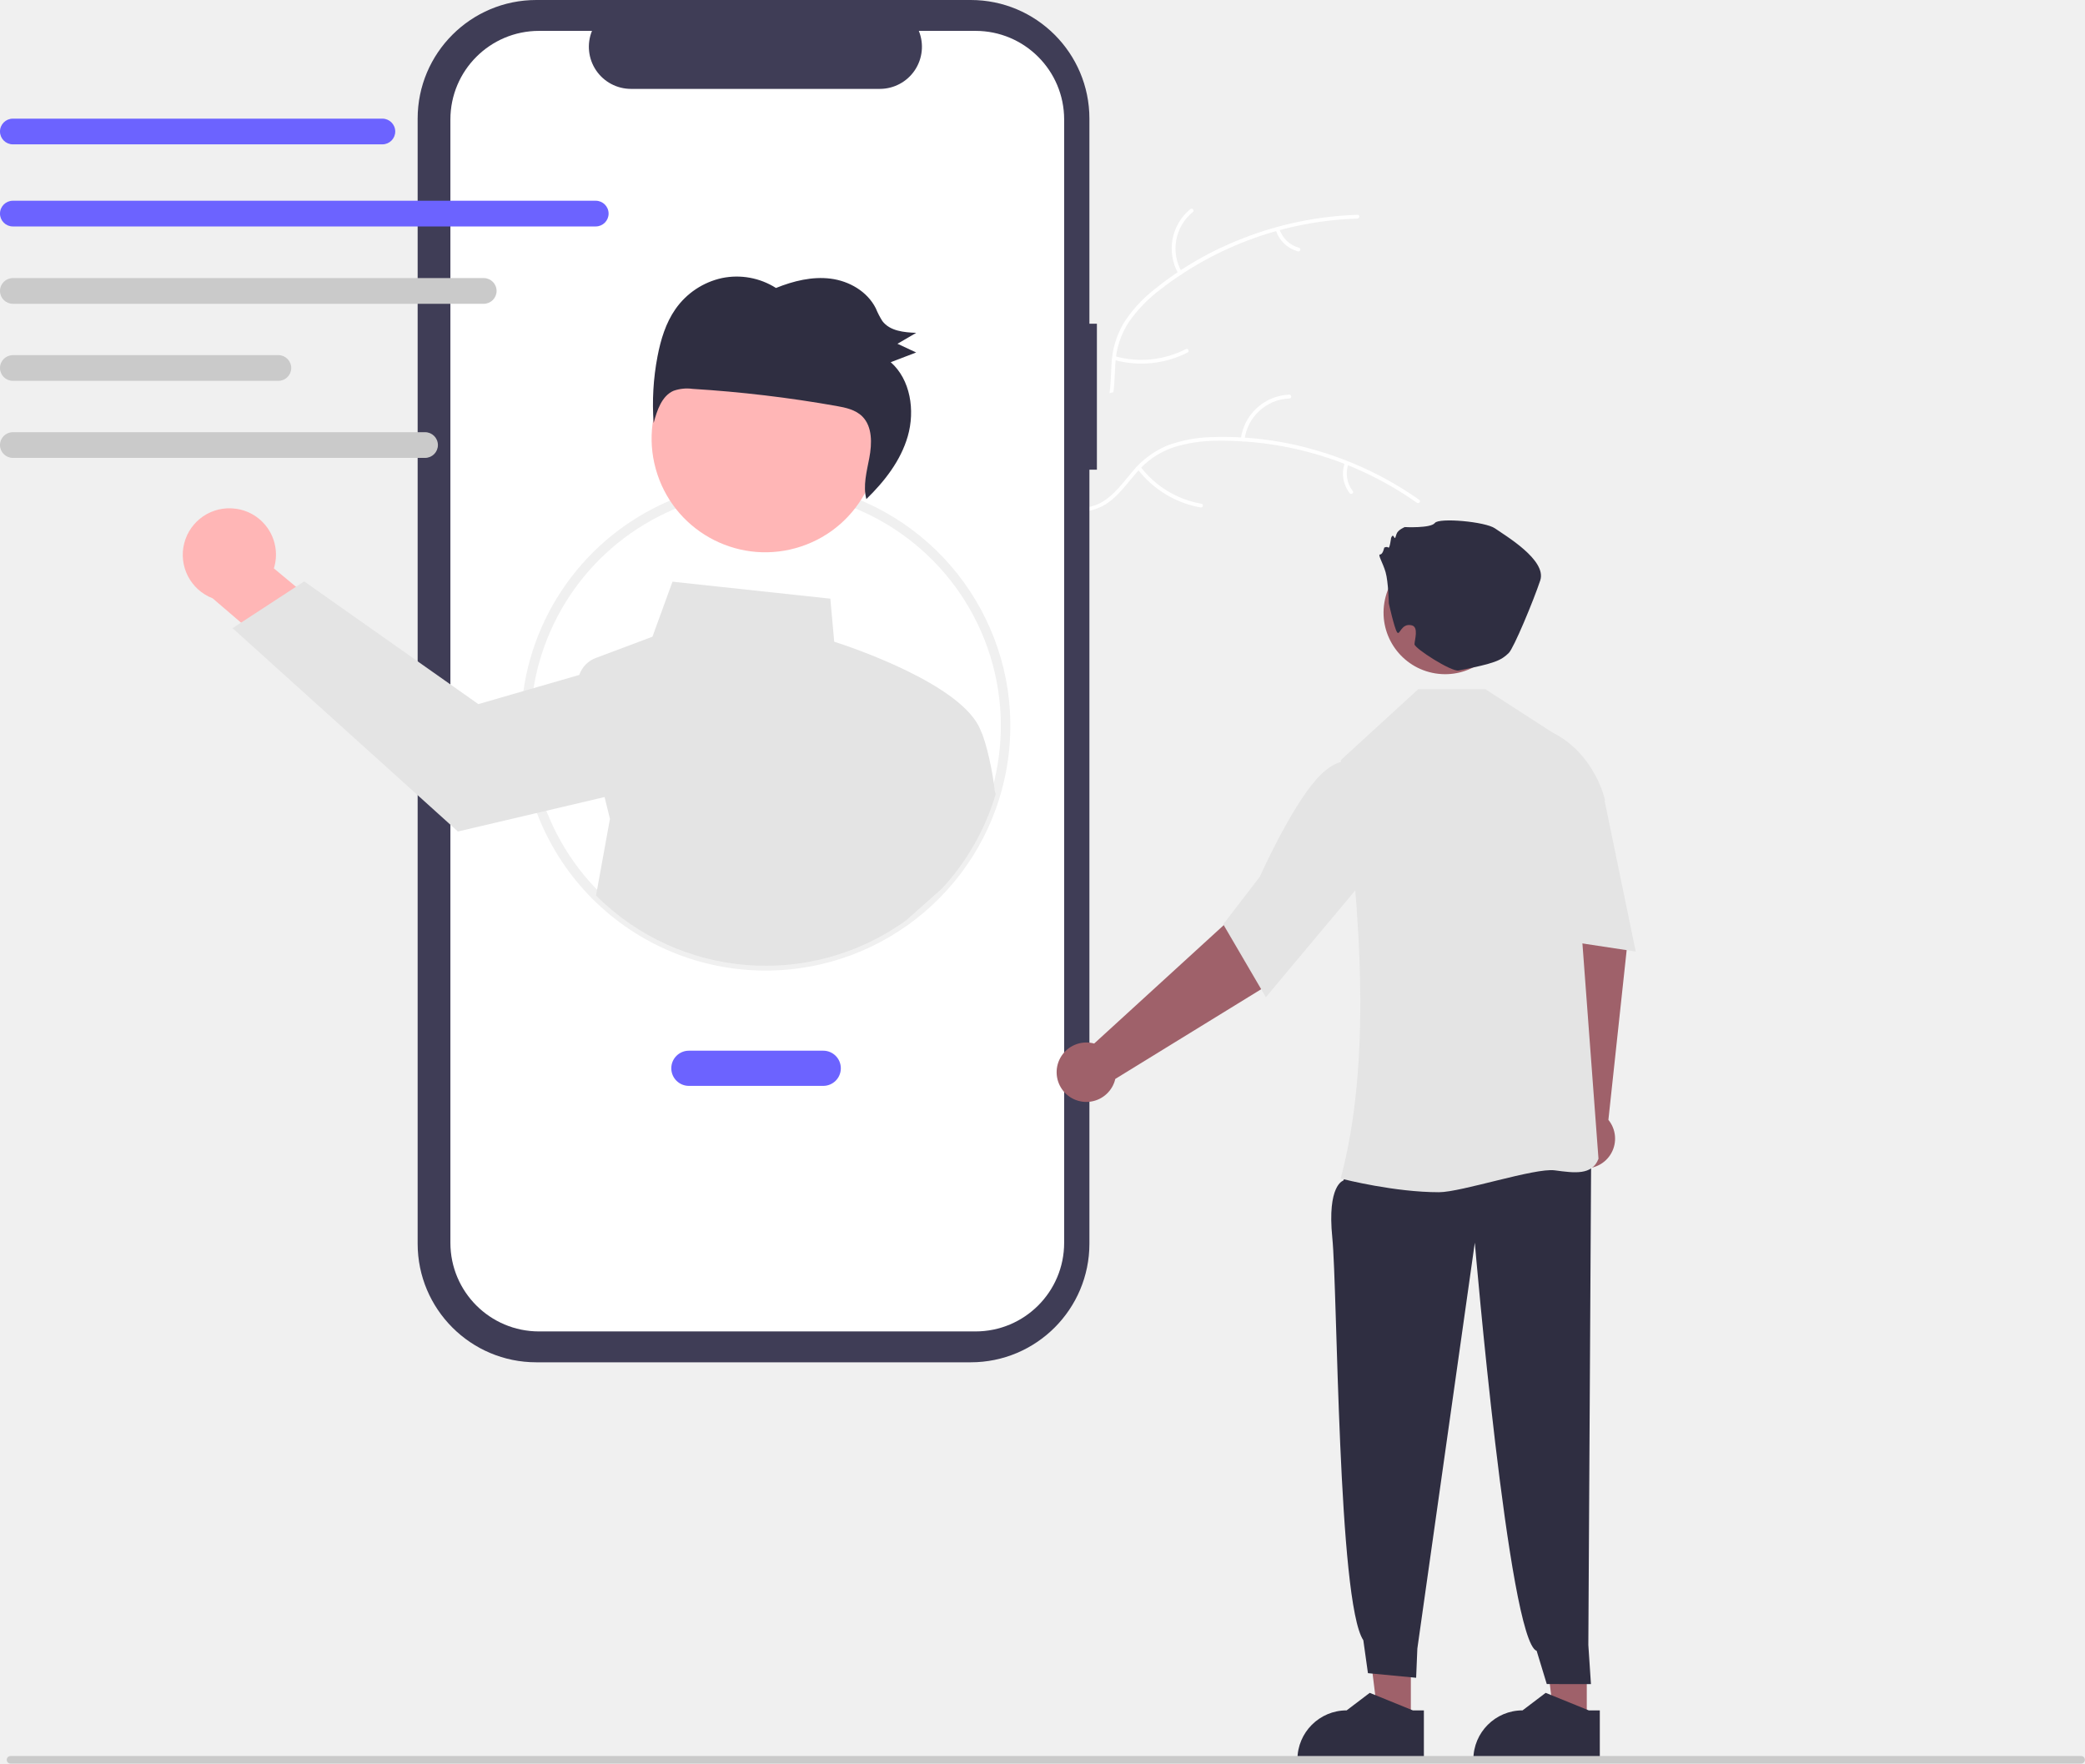
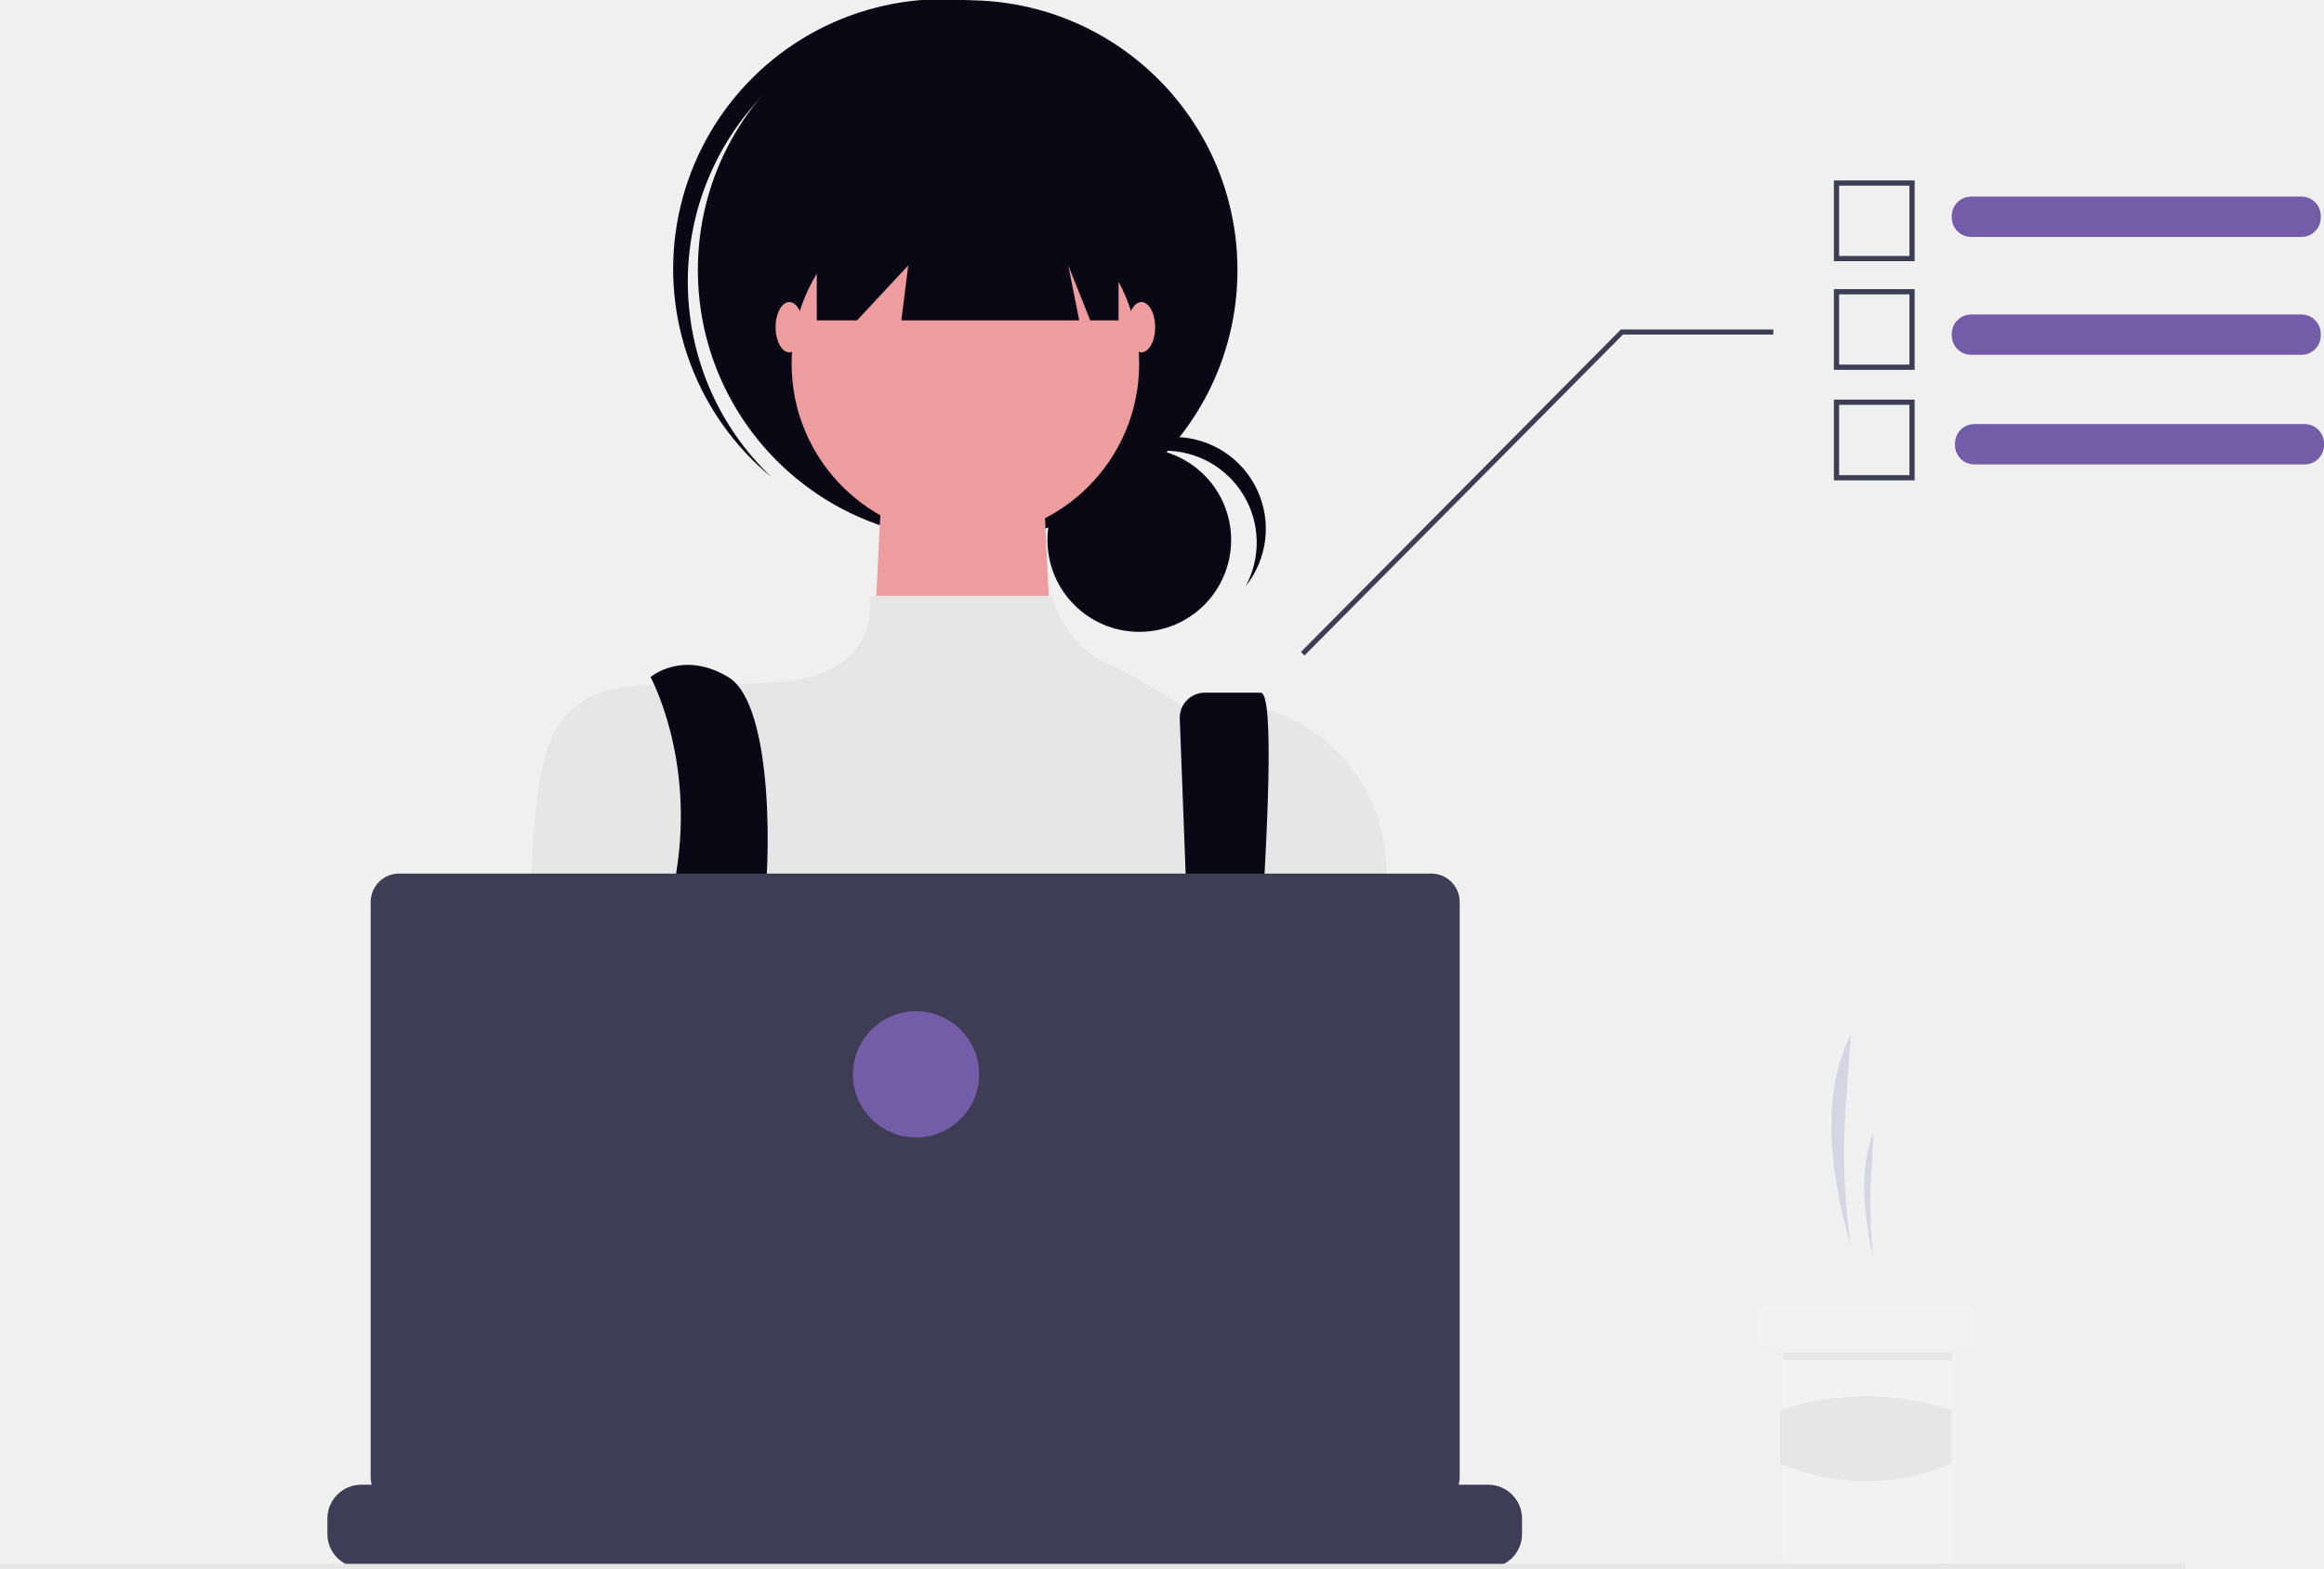
- <svg xmlns="http://www.w3.org/2000/svg" width="651.813" height="551.31" viewBox="0 0 651.813 551.31" role="img" artist="Katerina Limpitsouni" source="https://undraw.co/">
-   <path d="M622.711,251.781c21.623-15.974,52.067-22.097,75.887-9.635A123.863,123.863,0,0,0,636.96,300.735c-4.972,10.119-9.449,21.892-19.708,26.569-6.383,2.91-13.917,2.348-20.528-.002-6.61-2.35-12.49-6.342-18.288-10.292l-1.739-.209C587.016,291.976,601.087,267.755,622.711,251.781Z" transform="translate(-274.0937 -174.3448)" fill="#f0f0f0" />
-   <path d="M698.406,242.676a105.87,105.87,0,0,0-61.321,21.969,45.591,45.591,0,0,0-9.99,10.21,26.149,26.149,0,0,0-4.311,13.069c-.315,4.343-.135,8.823-1.5,13.014a16.011,16.011,0,0,1-8.936,9.571c-5.125,2.317-10.778,2.653-16.316,2.791-6.15.152-12.54.213-18.133,3.109-.678.351-1.182-.721-.506-1.071,9.731-5.038,21.102-1.751,31.329-4.749,4.772-1.399,9.152-4.245,11.068-9.006,1.676-4.164,1.493-8.783,1.774-13.183a27.903,27.903,0,0,1,3.739-12.936,42.148,42.148,0,0,1,9.561-10.556,102.713,102.713,0,0,1,27.793-16.065,107.747,107.747,0,0,1,35.853-7.345c.76-.024.651,1.157-.104,1.18Z" transform="translate(-274.0937 -174.3448)" fill="#fff" />
-   <path d="M642.503,259.937a15.884,15.884,0,0,1,3.732-20.227c.592-.48,1.366.418.773.899a14.708,14.708,0,0,0-3.433,18.822c.383.659-.691,1.161-1.071.506Z" transform="translate(-274.0937 -174.3448)" fill="#fff" />
-   <path d="M622.654,285.702a30.615,30.615,0,0,0,22.199-2.237c.679-.348,1.184.723.506,1.071a31.844,31.844,0,0,1-23.105,2.281c-.735-.208-.331-1.322.4-1.115Z" transform="translate(-274.0937 -174.3448)" fill="#fff" />
-   <path d="M674.046,245.936a8.991,8.991,0,0,0,6.183,5.878c.737.198.333,1.312-.4,1.115a10.075,10.075,0,0,1-6.855-6.488.612.612,0,0,1,.283-.789.595.595,0,0,1,.789.283Z" transform="translate(-274.0937 -174.3448)" fill="#fff" />
-   <path d="M717.485,331.188c-.464-.111-.928-.222-1.399-.326a118.407,118.407,0,0,0-18.997-2.831c-.494-.041-.996-.075-1.49-.102a124.827,124.827,0,0,0-45.575,5.914,121.222,121.222,0,0,0-17.027,7.022c-7.581,3.825-15.497,8.575-23.658,9.64a20.796,20.796,0,0,1-2.566.203L576.577,318.938c-.032-.107-.072-.207-.105-.314l-1.264-1.213c.273-.163.56-.325.833-.488.158-.095.323-.183.481-.278.107-.061.215-.122.309-.183.036-.02.072-.041.1-.054.094-.061.187-.108.273-.163q2.401-1.371,4.829-2.714c.007-.007.007-.007.021-.007,12.353-6.787,25.382-12.603,38.878-16.256.406-.11.819-.227,1.239-.322a115.673,115.673,0,0,1,18.582-3.326,102.262,102.262,0,0,1,10.338-.43,85.037,85.037,0,0,1,26.214,4.444c16.846,5.677,31.689,16.679,39.587,32.349C717.095,330.385,717.29,330.78,717.485,331.188Z" transform="translate(-274.0937 -174.3448)" fill="#f0f0f0" />
-   <path d="M717.014,331.499a105.87,105.87,0,0,0-62.188-19.378,45.591,45.591,0,0,0-14.124,2.137,26.148,26.148,0,0,0-11.311,7.839c-2.867,3.278-5.419,6.963-9.033,9.488a16.011,16.011,0,0,1-12.897,2.262c-5.487-1.236-10.203-4.37-14.708-7.596-5.002-3.581-10.141-7.38-16.35-8.435-.752-.128-.51-1.288.241-1.16,10.803,1.836,17.903,11.307,27.874,15.07,4.653,1.756,9.863,2.121,14.259-.527,3.845-2.316,6.48-6.114,9.354-9.458a27.903,27.903,0,0,1,10.774-8.077,42.148,42.148,0,0,1,13.989-2.672,102.712,102.712,0,0,1,31.864,3.906,107.747,107.747,0,0,1,33.049,15.721c.621.439-.177,1.316-.794.88Z" transform="translate(-274.0937 -174.3448)" fill="#fff" />
-   <path d="M661.986,311.623a15.884,15.884,0,0,1,15.157-13.903c.762-.026.839,1.156.076,1.183a14.708,14.708,0,0,0-14.073,12.962c-.091.757-1.25.511-1.16-.241Z" transform="translate(-274.0937 -174.3448)" fill="#fff" />
-   <path d="M630.625,320.244a30.615,30.615,0,0,0,19.071,11.579c.752.131.51,1.29-.241,1.16a31.844,31.844,0,0,1-19.821-12.09c-.462-.608.531-1.255.991-.65Z" transform="translate(-274.0937 -174.3448)" fill="#fff" />
-   <path d="M695.6,319.436a8.991,8.991,0,0,0,1.398,8.416c.469.602-.525,1.248-.991.65a10.075,10.075,0,0,1-1.567-9.307.612.612,0,0,1,.701-.459.595.595,0,0,1,.459.701Z" transform="translate(-274.0937 -174.3448)" fill="#fff" />
-   <path d="M617.005,275.545h-2.34V211.445a37.1,37.1,0,0,0-37.1-37.1H441.759a37.1,37.1,0,0,0-37.1,37.1V563.106a37.1,37.1,0,0,0,37.1,37.1H577.566a37.1,37.1,0,0,0,37.1-37.1V321.173h2.34Z" transform="translate(-274.0937 -174.3448)" fill="#3f3d56" />
-   <path d="M579.063,183.997h-17.727a13.163,13.163,0,0,1-12.187,18.134H471.347a13.163,13.163,0,0,1-12.187-18.134H442.602a27.706,27.706,0,0,0-27.706,27.706V562.848a27.706,27.706,0,0,0,27.706,27.706H579.063a27.706,27.706,0,0,0,27.706-27.706h0v-351.146A27.706,27.706,0,0,0,579.063,183.997Z" transform="translate(-274.0937 -174.3448)" fill="#fff" />
-   <path d="M513.454,477.753a76.429,76.429,0,0,1-76.5-76.5,76.39,76.39,0,0,1,41.758-68.166,76.657,76.657,0,0,1,59.407-4.264,76.51,76.51,0,0,1-24.665,148.93Zm0-150a72.689,72.689,0,0,0-33.378,8.006,73.502,73.502,0,1,0,76.428,125.06,72.847,72.847,0,0,0,10.957-9.722,73.474,73.474,0,0,0-54.007-123.344Z" transform="translate(-274.0937 -174.3448)" fill="#f0f0f0" />
-   <path d="M347.69,333.361a14.476,14.476,0,0,1,12.023,18.659l25.417,21.172L376.032,391.776l-35.474-30.403a14.554,14.554,0,0,1,7.133-28.012Z" transform="translate(-274.0937 -174.3448)" fill="#ffb6b6" />
-   <path d="M585.075,421.653c-.51-5.48-2.617-15.33-4.405-18.973-5.497-14.388-41.015-26.213-45.785-27.737l-1.21-13.45-49.35-5.31-6.26,17.2-17.7,6.64a8.693,8.693,0,0,0-5.18,5.31h0l-15.88,4.59-15.67,4.53-54.44-38.36-2.57,1.68-17.18,11.21-2.65,1.73,70.45,63.56,26.17-6.14,19.68-4.63,1.68,6.82-4.35,23.96a74.977,74.977,0,0,0,96.96,7.75l11.18-9.92a74.889,74.889,0,0,0,16.81-29.53Z" transform="translate(-274.0937 -174.3448)" fill="#e4e4e4" />
-   <circle cx="513.338" cy="311.449" r="35.532" transform="matrix(0.94932, -0.31431, 0.31431, 0.94932, -345.9699, 2.78906)" fill="#ffb6b6" />
-   <path d="M485.271,270.943a23.983,23.983,0,0,1,14.522-9.673,22.897,22.897,0,0,1,16.885,3.097c5.452-2.196,11.33-3.653,17.106-2.913s11.436,3.967,14.108,9.281a25.374,25.374,0,0,0,2.038,3.959c2.355,3.141,6.73,3.549,10.594,3.699q-2.93,1.709-5.862,3.418,2.921,1.361,5.842,2.722-3.976,1.518-7.951,3.035c6.168,5.422,7.661,15.072,5.325,23.163-2.211,7.66-7.281,14.108-12.942,19.628-1.105-4.119.111-8.585.92-12.85.854-4.506.991-9.775-2.164-12.956-2.128-2.146-5.25-2.794-8.194-3.315a397.688,397.688,0,0,0-44.886-5.33,12.7,12.7,0,0,0-5.983.611c-3.663,1.628-5.134,6.098-6.196,10.061a79.775,79.775,0,0,1,1.208-20.802C480.644,280.537,482.226,275.289,485.271,270.943Z" transform="translate(-274.0937 -174.3448)" fill="#2f2e41" />
-   <path d="M531.454,513.795h-42a5.5,5.5,0,0,1,0-11h42a5.5,5.5,0,0,1,0,11Z" transform="translate(-274.0937 -174.3448)" fill="#6c63ff" />
-   <path d="M393.636,219.47H278.111a4.018,4.018,0,0,1,0-8.036H393.636a4.018,4.018,0,0,1,0,8.036Z" transform="translate(-274.0937 -174.3448)" fill="#6c63ff" />
-   <path d="M460.336,245.133H278.111a4.018,4.018,0,0,1,0-8.036H460.336a4.018,4.018,0,1,1,0,8.036Z" transform="translate(-274.0937 -174.3448)" fill="#6c63ff" />
-   <path d="M425.318,269.31h-147.207a4.018,4.018,0,1,1,0-8.036h147.207a4.018,4.018,0,1,1,0,8.036Z" transform="translate(-274.0937 -174.3448)" fill="#cacaca" />
-   <path d="M361.12,293.399h-83.009a4.018,4.018,0,1,1,0-8.036h83.009a4.018,4.018,0,1,1,0,8.036Z" transform="translate(-274.0937 -174.3448)" fill="#cacaca" />
-   <path d="M406.976,317.485h-128.865a4.018,4.018,0,0,1,0-8.036h128.865a4.018,4.018,0,0,1,0,8.036Z" transform="translate(-274.0937 -174.3448)" fill="#cacaca" />
-   <polygon points="496.06 536.227 485.706 536.226 480.78 496.288 496.062 496.289 496.06 536.227" fill="#9f616a" />
-   <path d="M774.227,724.901l-39.531-.001v-.5a15.387,15.387,0,0,1,15.386-15.386h.001l7.221-5.478,13.472,5.479,3.451 0Z" transform="translate(-274.0937 -174.3448)" fill="#2f2e41" />
-   <path d="M764.121,522.871,759.554,467.192l-3.587-20.899,20.086-4.436,6.665,28.611-5.807,53.947a9.29,9.29,0,1,1-12.79-1.545Z" transform="translate(-274.0937 -174.3448)" fill="#9f616a" />
-   <polygon points="441.06 536.227 430.706 536.226 425.78 496.288 441.062 496.289 441.06 536.227" fill="#9f616a" />
-   <path d="M698.583,535.494l-4.59,7.94s-5.044,1.378-3.395,17.819,1.719,113.85,9.698,125.836l1.444,10.293,15.067,1.44.38-9.133,17.965-126.884s10.581,124.56,19.334,127.608l3.161,10.378,13.808.006-.815-12.229.89-154.359Z" transform="translate(-274.0937 -174.3448)" fill="#2f2e41" />
-   <path d="M693.537,542.829l-.317-.082c9.474-35.436,6.741-81.323.052-130.597l0-.204,24.183-22.151h21l20.818,13.435c13.459,6.729,16.517,20.979,16.546,21.123l.021.101-8.246,28.784,6.212,83.243.007.097-.035.09c-2.011,5.098-7.398,4.372-13.636,3.531-6.227-.84-29.176,6.838-36.213,6.838C710.177,547.037,694.519,543.081,693.537,542.829Z" transform="translate(-274.0937 -174.3448)" fill="#e4e4e4" />
-   <path d="M754.913,414.449l9.021-3.925,11.886,14.573,9.634,46.698-33-5Z" transform="translate(-274.0937 -174.3448)" fill="#e4e4e4" />
-   <path d="M616.154,500.56l41.241-37.686,14.333-15.627L687.528,460.419,668.978,483.2,622.758,511.621a9.29,9.29,0,1,1-6.605-11.061Z" transform="translate(-274.0937 -174.3448)" fill="#9f616a" />
-   <path d="M656.497,463.285l11.422-14.833c.095-.213,9.571-21.39,17.786-30.591,8.426-9.439,15.06-4.612,15.126-4.56l.165.124.458,34.857-31.628,37.792Z" transform="translate(-274.0937 -174.3448)" fill="#e4e4e4" />
-   <circle cx="725.872" cy="365.847" r="19.251" transform="translate(-25.61731 849.3991) rotate(-80.78252)" fill="#9f616a" />
-   <path d="M708.272,362.99s-.154-6.768-1.01-9.762-2.567-5.561-1.711-5.561,1.283-2.139,1.283-2.139.856-.428,1.283,0,.856-2.995.856-2.995.428-1.283.856-.428.428.428.856-.856,2.567-2.139,2.567-2.139,8.128.428,9.411-1.283,15.828-.428,18.823,1.711,16.256,9.839,14.117,16.256-8.296,21.192-9.839,22.673c-2.44,2.342-4.129,3.187-15.674,5.484-2.259.45-13.792-6.926-13.792-8.209s1.39-5.353-.845-5.912c-3.378-.845-3.758,3.426-4.614,2.143S708.272,362.99,708.272,362.99Z" transform="translate(-274.0937 -174.3448)" fill="#2f2e41" />
-   <path d="M719.227,724.901l-39.531-.001v-.5a15.387,15.387,0,0,1,15.386-15.386h.001l7.221-5.478,13.472,5.479,3.451 0Z" transform="translate(-274.0937 -174.3448)" fill="#2f2e41" />
-   <path d="M924.716,725.655h-647.294a1.191,1.191,0,1,1,0-2.381h647.294a1.191,1.191,0,0,1,0,2.381Z" transform="translate(-274.0937 -174.3448)" fill="#cacaca" />
+ <svg xmlns="http://www.w3.org/2000/svg" width="960" height="648.149" viewBox="0 0 960 648.149" role="img" artist="Katerina Limpitsouni" source="https://undraw.co/">
+   <g transform="translate(-474.474 -232.417)">
+     <path d="M848.258,639.776h0a260.207,260.207,0,0,1-2.183-56.405l2.183-31.156h0c-12.031,23.939-9.312,55.447,0,87.561Z" transform="translate(390.764 107.389)" fill="#d6d6e3" />
+     <path d="M857.089,643.334h0a191.276,191.276,0,0,1-1.051-33.574l1.051-18.545h0C851.3,605.464,852.608,624.219,857.089,643.334Z" transform="translate(391.315 109.043)" fill="#d6d6e3" />
+     <path d="M900.582,663.345v10.424a3.143,3.143,0,0,1-3.127,3.127h-5.212a1.039,1.039,0,0,0-1.042,1.042v85.476a3.143,3.143,0,0,1-3.127,3.127H824.487a3.13,3.13,0,0,1-3.127-3.127V677.938a1.046,1.046,0,0,0-1.042-1.042h-6.254a3.13,3.13,0,0,1-3.127-3.127V663.345a3.123,3.123,0,0,1,3.127-3.127h83.391a3.136,3.136,0,0,1,3.127,3.127Z" transform="translate(389.523 111.968)" fill="#f2f2f2" />
+     <rect width="69.84" height="3.127" transform="translate(1210.976 791.052)" fill="#e6e6e6" />
+     <path d="M890.819,723.594c-23.37,9.671-47,9.778-70.883,0V701.563a111.317,111.317,0,0,1,70.883,0Z" transform="translate(389.904 113.475)" fill="#e6e6e6" />
+     <circle cx="37.939" cy="37.939" r="37.939" transform="translate(907.155 417.571)" fill="#090814" />
+     <path d="M577.3,314.631a37.944,37.944,0,0,1,33.4,55.944A37.93,37.93,0,1,0,547.68,328.9,37.845,37.845,0,0,1,577.3,314.631Z" transform="translate(378.363 103.984)" fill="#090814" />
+     <circle cx="111.444" cy="111.444" r="111.444" transform="translate(762.755 232.54)" fill="#090814" />
+     <path d="M415.41,178.2a111.425,111.425,0,0,1,154.448-11.685c-.911-.866-1.813-1.74-2.76-2.581A111.444,111.444,0,1,0,419.01,330.511c.947.842,1.92,1.635,2.887,2.439A111.425,111.425,0,0,1,415.41,178.2Z" transform="translate(371.324 96.642)" fill="#090814" />
+     <path d="M-.746,4.481,65.351,0,68.73,69.84-3.665,63.03Z" transform="translate(839.703 423.782)" fill="#ed9da0" />
+     <circle cx="71.778" cy="71.778" r="71.778" transform="translate(801.478 310.929)" fill="#ed9da0" />
+     <path d="M540.162,378.544H464.726s5.887,31.669-35.668,35.447-79.333-7.556-94.444,20.778-8.6,129.221-8.6,129.221,28.333,102,51,117.111,221-5.667,221-5.667l83-104.806L678.208,489.8c-1.468-42.207-40-73.9-81.508-66.086q-1.223.23-2.462.5s-9.118-6.815-34.136-19.323C544.8,397.239,540.162,378.544,540.162,378.544Z" transform="translate(368.908 100.027)" fill="#e6e6e6" />
+     <path d="M372.26,410.942s18.256,33.125,10.7,80.347,24.146,147.1,24.146,147.1l22.667-5.667S414.663,534.5,418.44,511.83s4.82-89.554-14.069-100.888S372.26,410.942,372.26,410.942Z" transform="translate(370.927 101.187)" fill="#090814" />
+     <path d="M582,427.844l7.94,209.13,15.111,9.444s21.722-229.5,10.389-229.5h-23.06a10.393,10.393,0,0,0-10.393,10.393Q581.986,427.578,582,427.844Z" transform="translate(379.818 101.654)" fill="#090814" />
+     <circle cx="9.444" cy="9.444" r="9.444" transform="translate(778.979 715.962)" fill="#745da8" />
+     <circle cx="9.444" cy="9.444" r="9.444" transform="translate(967.868 725.406)" fill="#745da8" />
+     <path d="M323.672,58.069v71.778H340.3L361.45,107.18l-2.833,22.667h73.477l-4.533-22.667,9.067,22.667h11.711V58.069Z" transform="translate(488.194 234.915)" fill="#090814" />
+     <ellipse cx="5.667" cy="10.389" rx="5.667" ry="10.389" transform="translate(794.866 357.207)" fill="#ed9da0" />
+     <ellipse cx="5.667" cy="10.389" rx="5.667" ry="10.389" transform="translate(940.311 357.207)" fill="#ed9da0" />
+     <path d="M737.694,744.969V751.3a13.9,13.9,0,0,1-.948,5.076,14.263,14.263,0,0,1-1.011,2.085,14.007,14.007,0,0,1-12.04,6.838H258.215a14.007,14.007,0,0,1-12.04-6.838,14.269,14.269,0,0,1-1.011-2.085,13.906,13.906,0,0,1-.949-5.076v-6.327a14,14,0,0,1,13.992-14h26.839v-2.95a.583.583,0,0,1,.582-.584h14a.583.583,0,0,1,.584.582v2.952h8.746v-2.95a.583.583,0,0,1,.582-.584h14a.583.583,0,0,1,.584.582v2.952h8.756v-2.95a.583.583,0,0,1,.582-.584h14a.583.583,0,0,1,.584.582v2.952h8.746v-2.95a.583.583,0,0,1,.582-.584h14a.583.583,0,0,1,.584.582v2.952h8.746v-2.95a.583.583,0,0,1,.582-.584h14a.583.583,0,0,1,.584.582v2.952h8.756v-2.95a.583.583,0,0,1,.582-.584h14a.583.583,0,0,1,.584.582v2.952h8.746v-2.95a.583.583,0,0,1,.582-.584H538.785a.583.583,0,0,1,.584.582v2.952h8.756v-2.95a.583.583,0,0,1,.582-.584h14a.59.59,0,0,1,.584.584v2.95h8.746v-2.95a.583.583,0,0,1,.582-.584h14a.583.583,0,0,1,.584.582v2.952h8.746v-2.95a.583.583,0,0,1,.582-.584h14a.583.583,0,0,1,.584.582v2.952h8.756v-2.95a.583.583,0,0,1,.582-.584h14a.581.581,0,0,1,.573.584v2.95h8.756v-2.95a.583.583,0,0,1,.582-.584h14a.583.583,0,0,1,.584.582v2.952H667.7v-2.95a.583.583,0,0,1,.582-.584h14a.583.583,0,0,1,.584.582v2.952h40.83a14,14,0,0,1,14,13.992Z" transform="translate(365.5 114.817)" fill="#3f3d56" />
+     <rect width="902.764" height="2.085" transform="translate(474.474 878.481)" fill="#e6e6e6" />
+     <path d="M699.485,488.621H273.1a11.736,11.736,0,0,0-11.736,11.736V737.93A11.736,11.736,0,0,0,273.1,749.666H699.485a11.736,11.736,0,0,0,11.736-11.736V500.357A11.736,11.736,0,0,0,699.485,488.621Z" transform="translate(366.227 104.694)" fill="#3f3d56" />
+     <circle cx="26.06" cy="26.06" r="26.06" transform="translate(826.802 650.198)" fill="#745da8" />
+     <path d="M517.823,272.7,649.379,140.1h62.109v-2.085H648.509l-.305.31L516.341,271.23Z" transform="translate(495.512 230.519)" fill="#3f3d56" />
+     <rect width="152.422" height="16.678" rx="8" transform="translate(1280.723 313.628)" fill="#745da8" />
+     <path d="M875.382,247.272H842.026V213.915h33.357Zm-31.2-2.155h29.046V216.07H844.181Z" transform="translate(389.991 93.049)" fill="#3f3d56" />
+     <rect width="152.422" height="16.678" rx="8" transform="translate(1280.723 362.335)" fill="#745da8" />
+     <path d="M875.382,290.7H842.026V257.348h33.357Zm-31.2-2.155h29.046V259.5H844.181Z" transform="translate(389.991 94.509)" fill="#3f3d56" />
+     <rect width="152.422" height="16.678" rx="8" transform="translate(1282.052 407.609)" fill="#745da8" />
+     <path d="M875.382,334.137H842.026V300.781h33.357Zm-31.2-2.155h29.046V302.936H844.181Z" transform="translate(389.991 96.731)" fill="#3f3d56" />
+   </g>
</svg>
